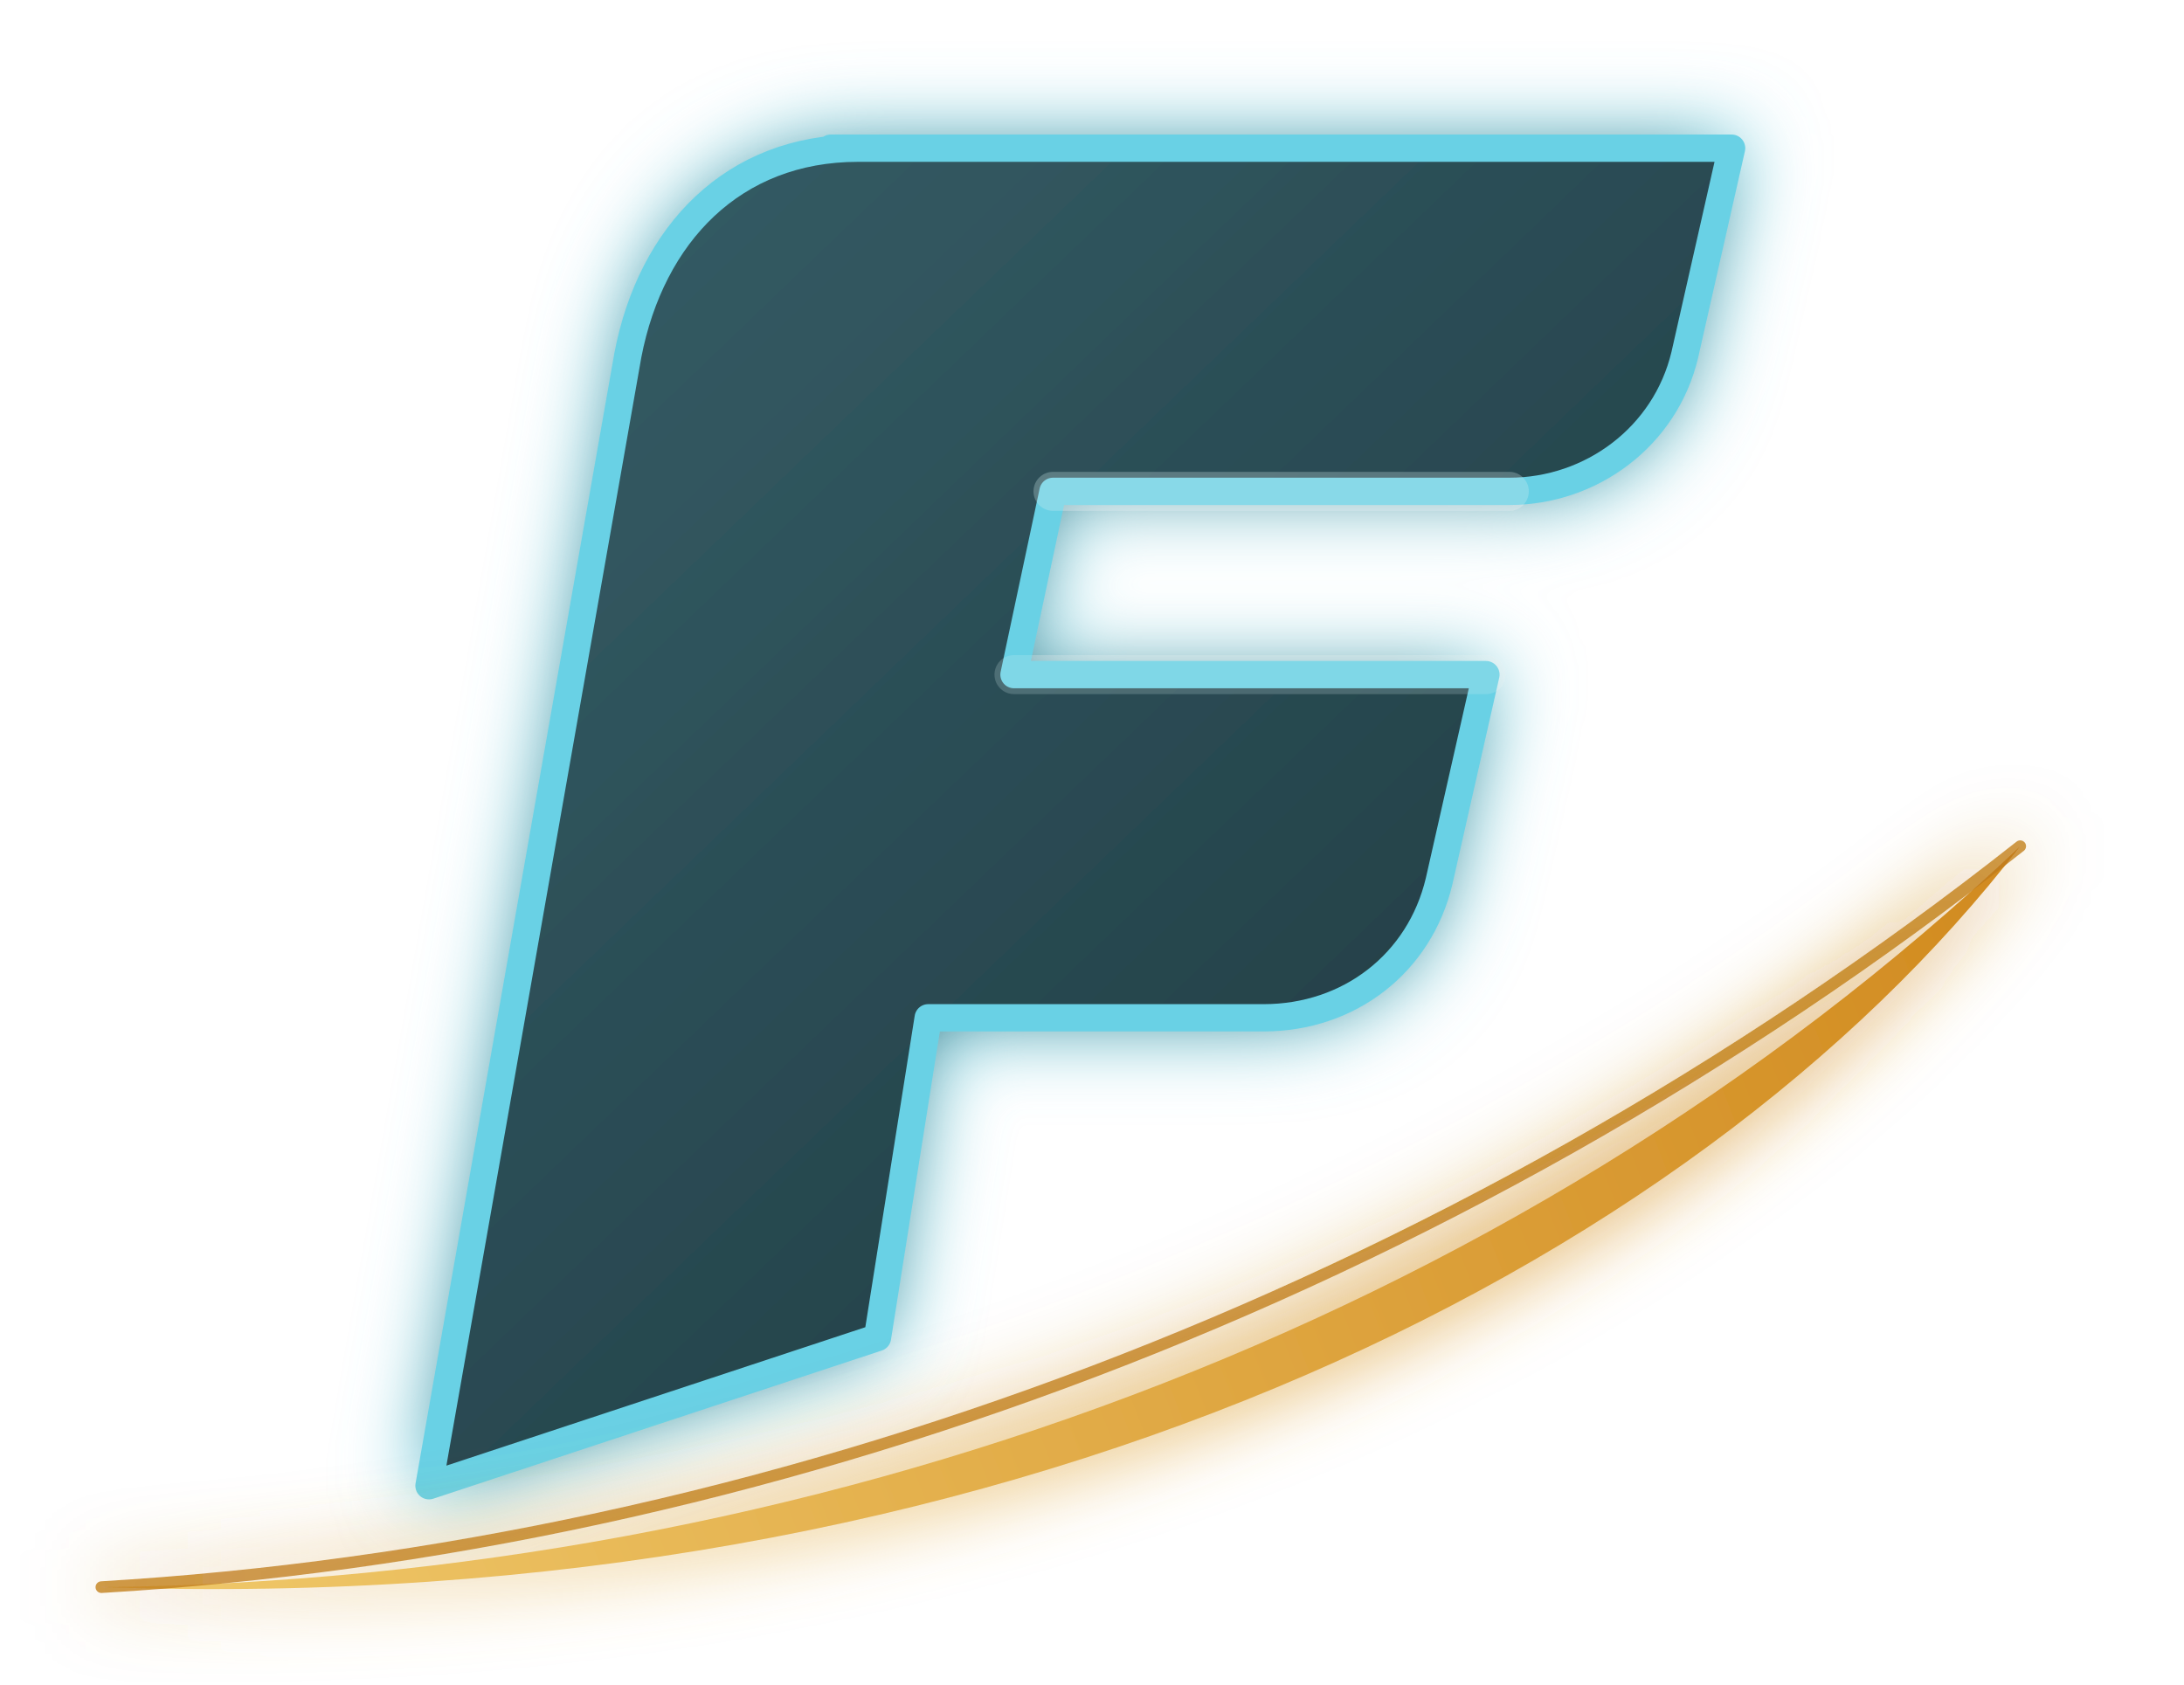
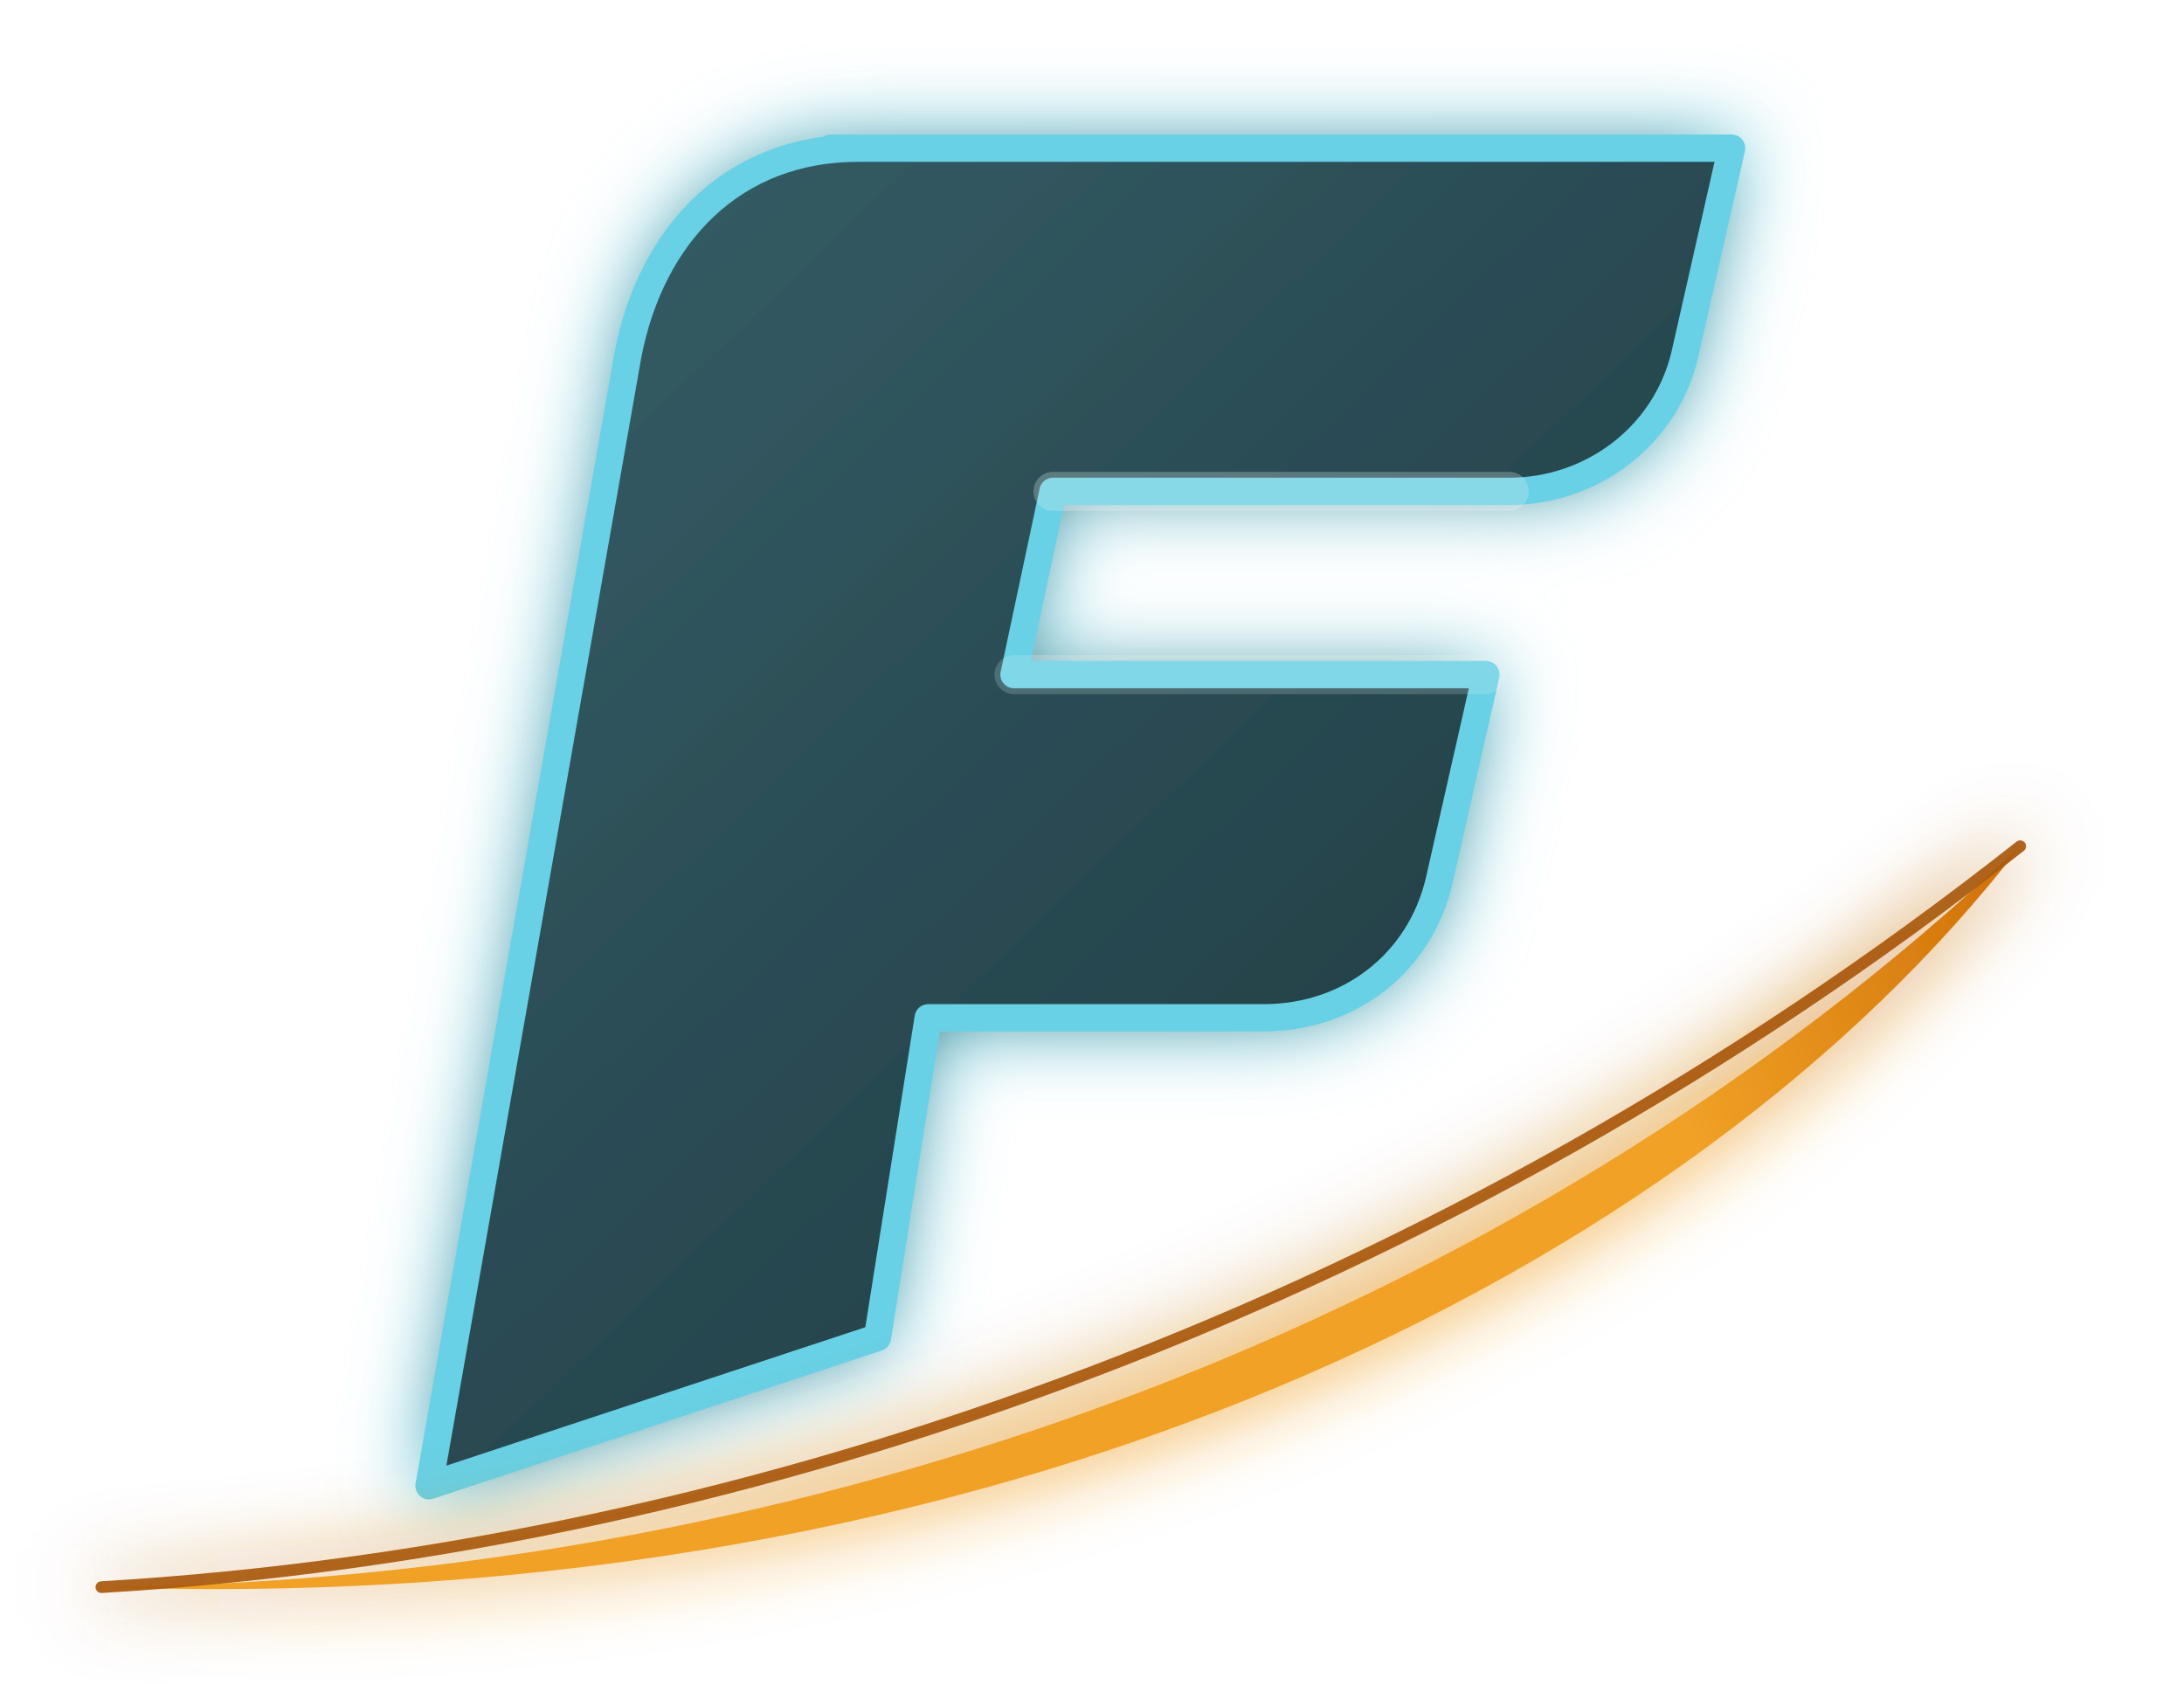
<svg xmlns="http://www.w3.org/2000/svg" width="560" height="432" viewBox="120 150 560 432" fill="none">
  <defs>
    <linearGradient id="focama-f-fill" x1="238" y1="188" x2="553" y2="516" gradientUnits="userSpaceOnUse">
      <stop offset="0" stop-color="#365F68" />
      <stop offset="1" stop-color="#1D363D" />
    </linearGradient>
    <linearGradient id="focama-swoosh-fill" x1="146" y1="557" x2="638" y2="367" gradientUnits="userSpaceOnUse">
-       <stop offset="0" stop-color="#F0C96B" />
-       <stop offset="1" stop-color="#D18A1F" />
+       <stop offset="0" stop-color="#F0A126" />
+       <stop offset="0.8" stop-color="#F0A126" />
+       <stop offset="1" stop-color="#CF6F08" />
    </linearGradient>
    <filter id="focama-f-glow" x="188" y="150" width="428" height="426" filterUnits="userSpaceOnUse">
      <feGaussianBlur stdDeviation="10" result="blur" />
      <feMerge>
        <feMergeNode in="blur" />
        <feMergeNode in="SourceGraphic" />
      </feMerge>
    </filter>
    <filter id="focama-swoosh-glow" x="112" y="332" width="566" height="268" filterUnits="userSpaceOnUse">
      <feGaussianBlur stdDeviation="10" result="blur" />
      <feMerge>
        <feMergeNode in="blur" />
        <feMergeNode in="SourceGraphic" />
      </feMerge>
    </filter>
  </defs>
  <g filter="url(#focama-f-glow)">
    <path d="M333 188H564L552 241C547 262 528 276 507 276H390L380 323H501L489 376C484 397 466 411 444 411H358L345 493L230 531L281 241C287 210 308 188 340 188H333Z" fill="url(#focama-f-fill)" stroke="#69D1E5" stroke-width="7" stroke-linejoin="round" />
    <path d="M390 276H507" stroke="#D9EEF2" stroke-width="10" stroke-linecap="round" opacity="0.28" />
    <path d="M380 323H501" stroke="#D9EEF2" stroke-width="10" stroke-linecap="round" opacity="0.2" />
  </g>
  <g filter="url(#focama-swoosh-glow)">
    <path d="M146 557C326 555 507 491 638 367C554 476 377 565 146 557Z" fill="url(#focama-swoosh-fill)" />
-     <path d="M146 557C315 547 491 483 638 367" stroke="#BF7918" stroke-width="3" stroke-linecap="round" opacity="0.75" />
+     <path d="M146 557C315 547 491 483 638 367" stroke="#A95906" stroke-width="3" stroke-linecap="round" opacity="0.92" />
  </g>
</svg>
